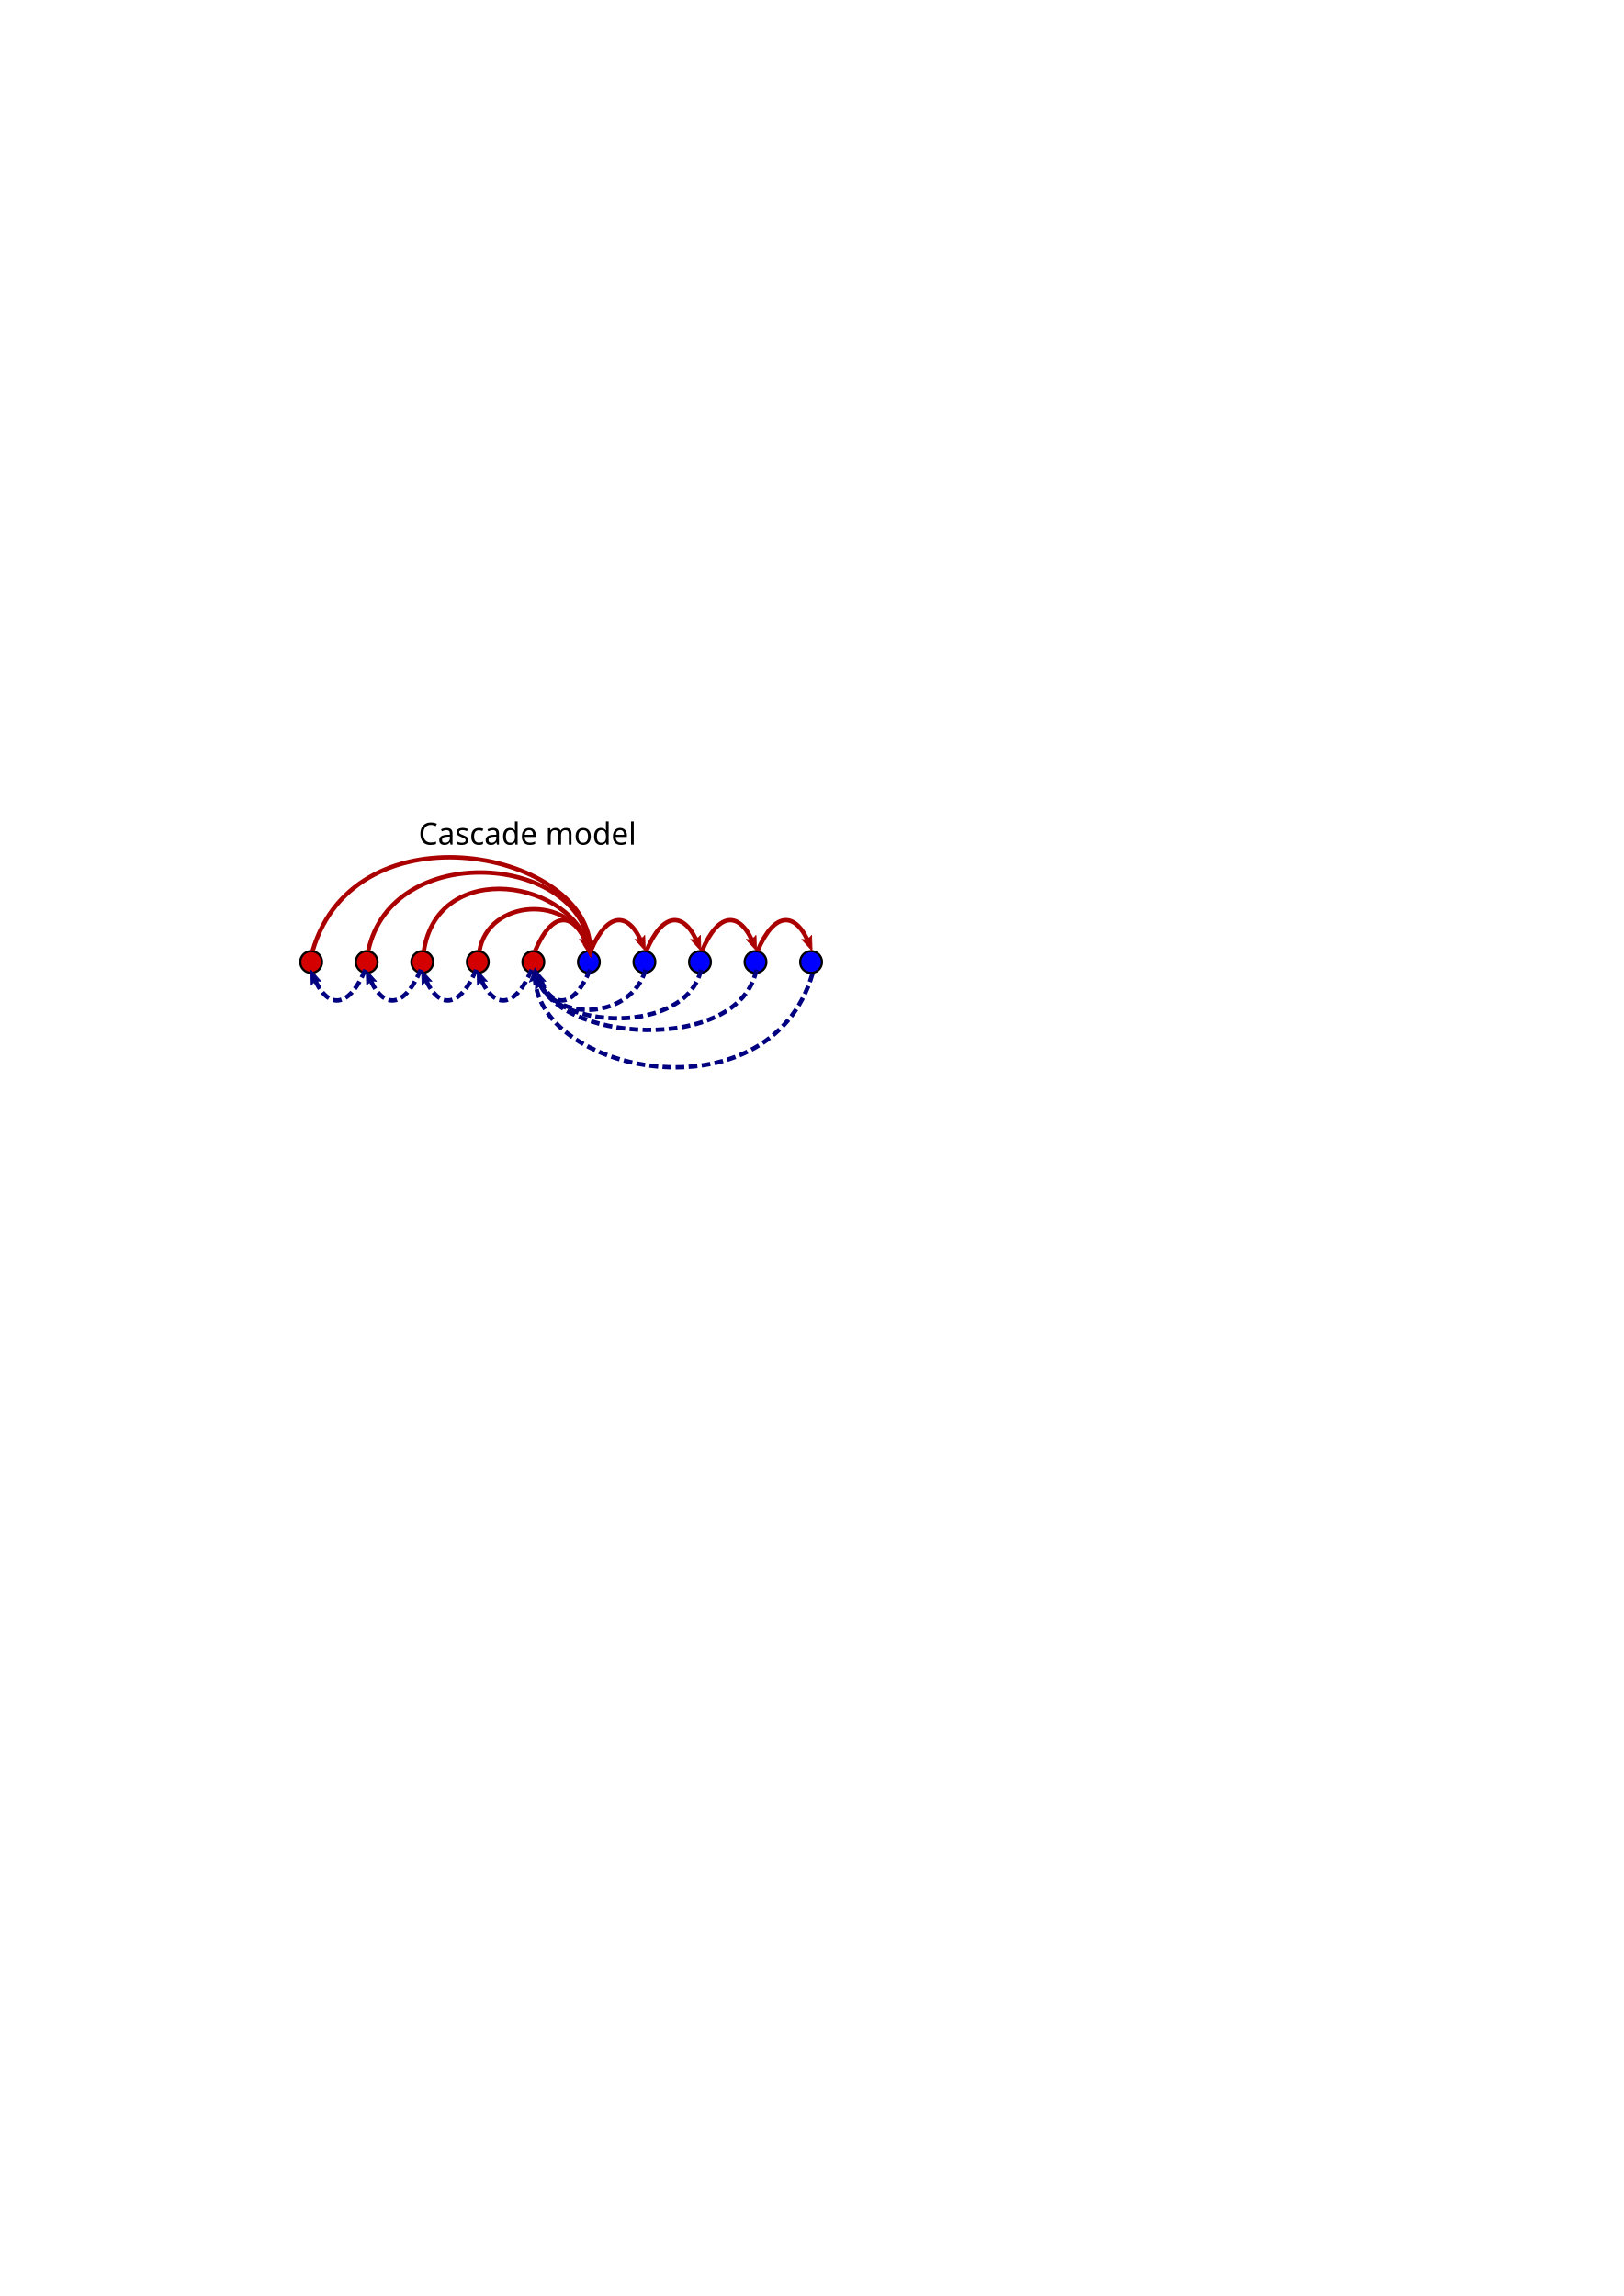
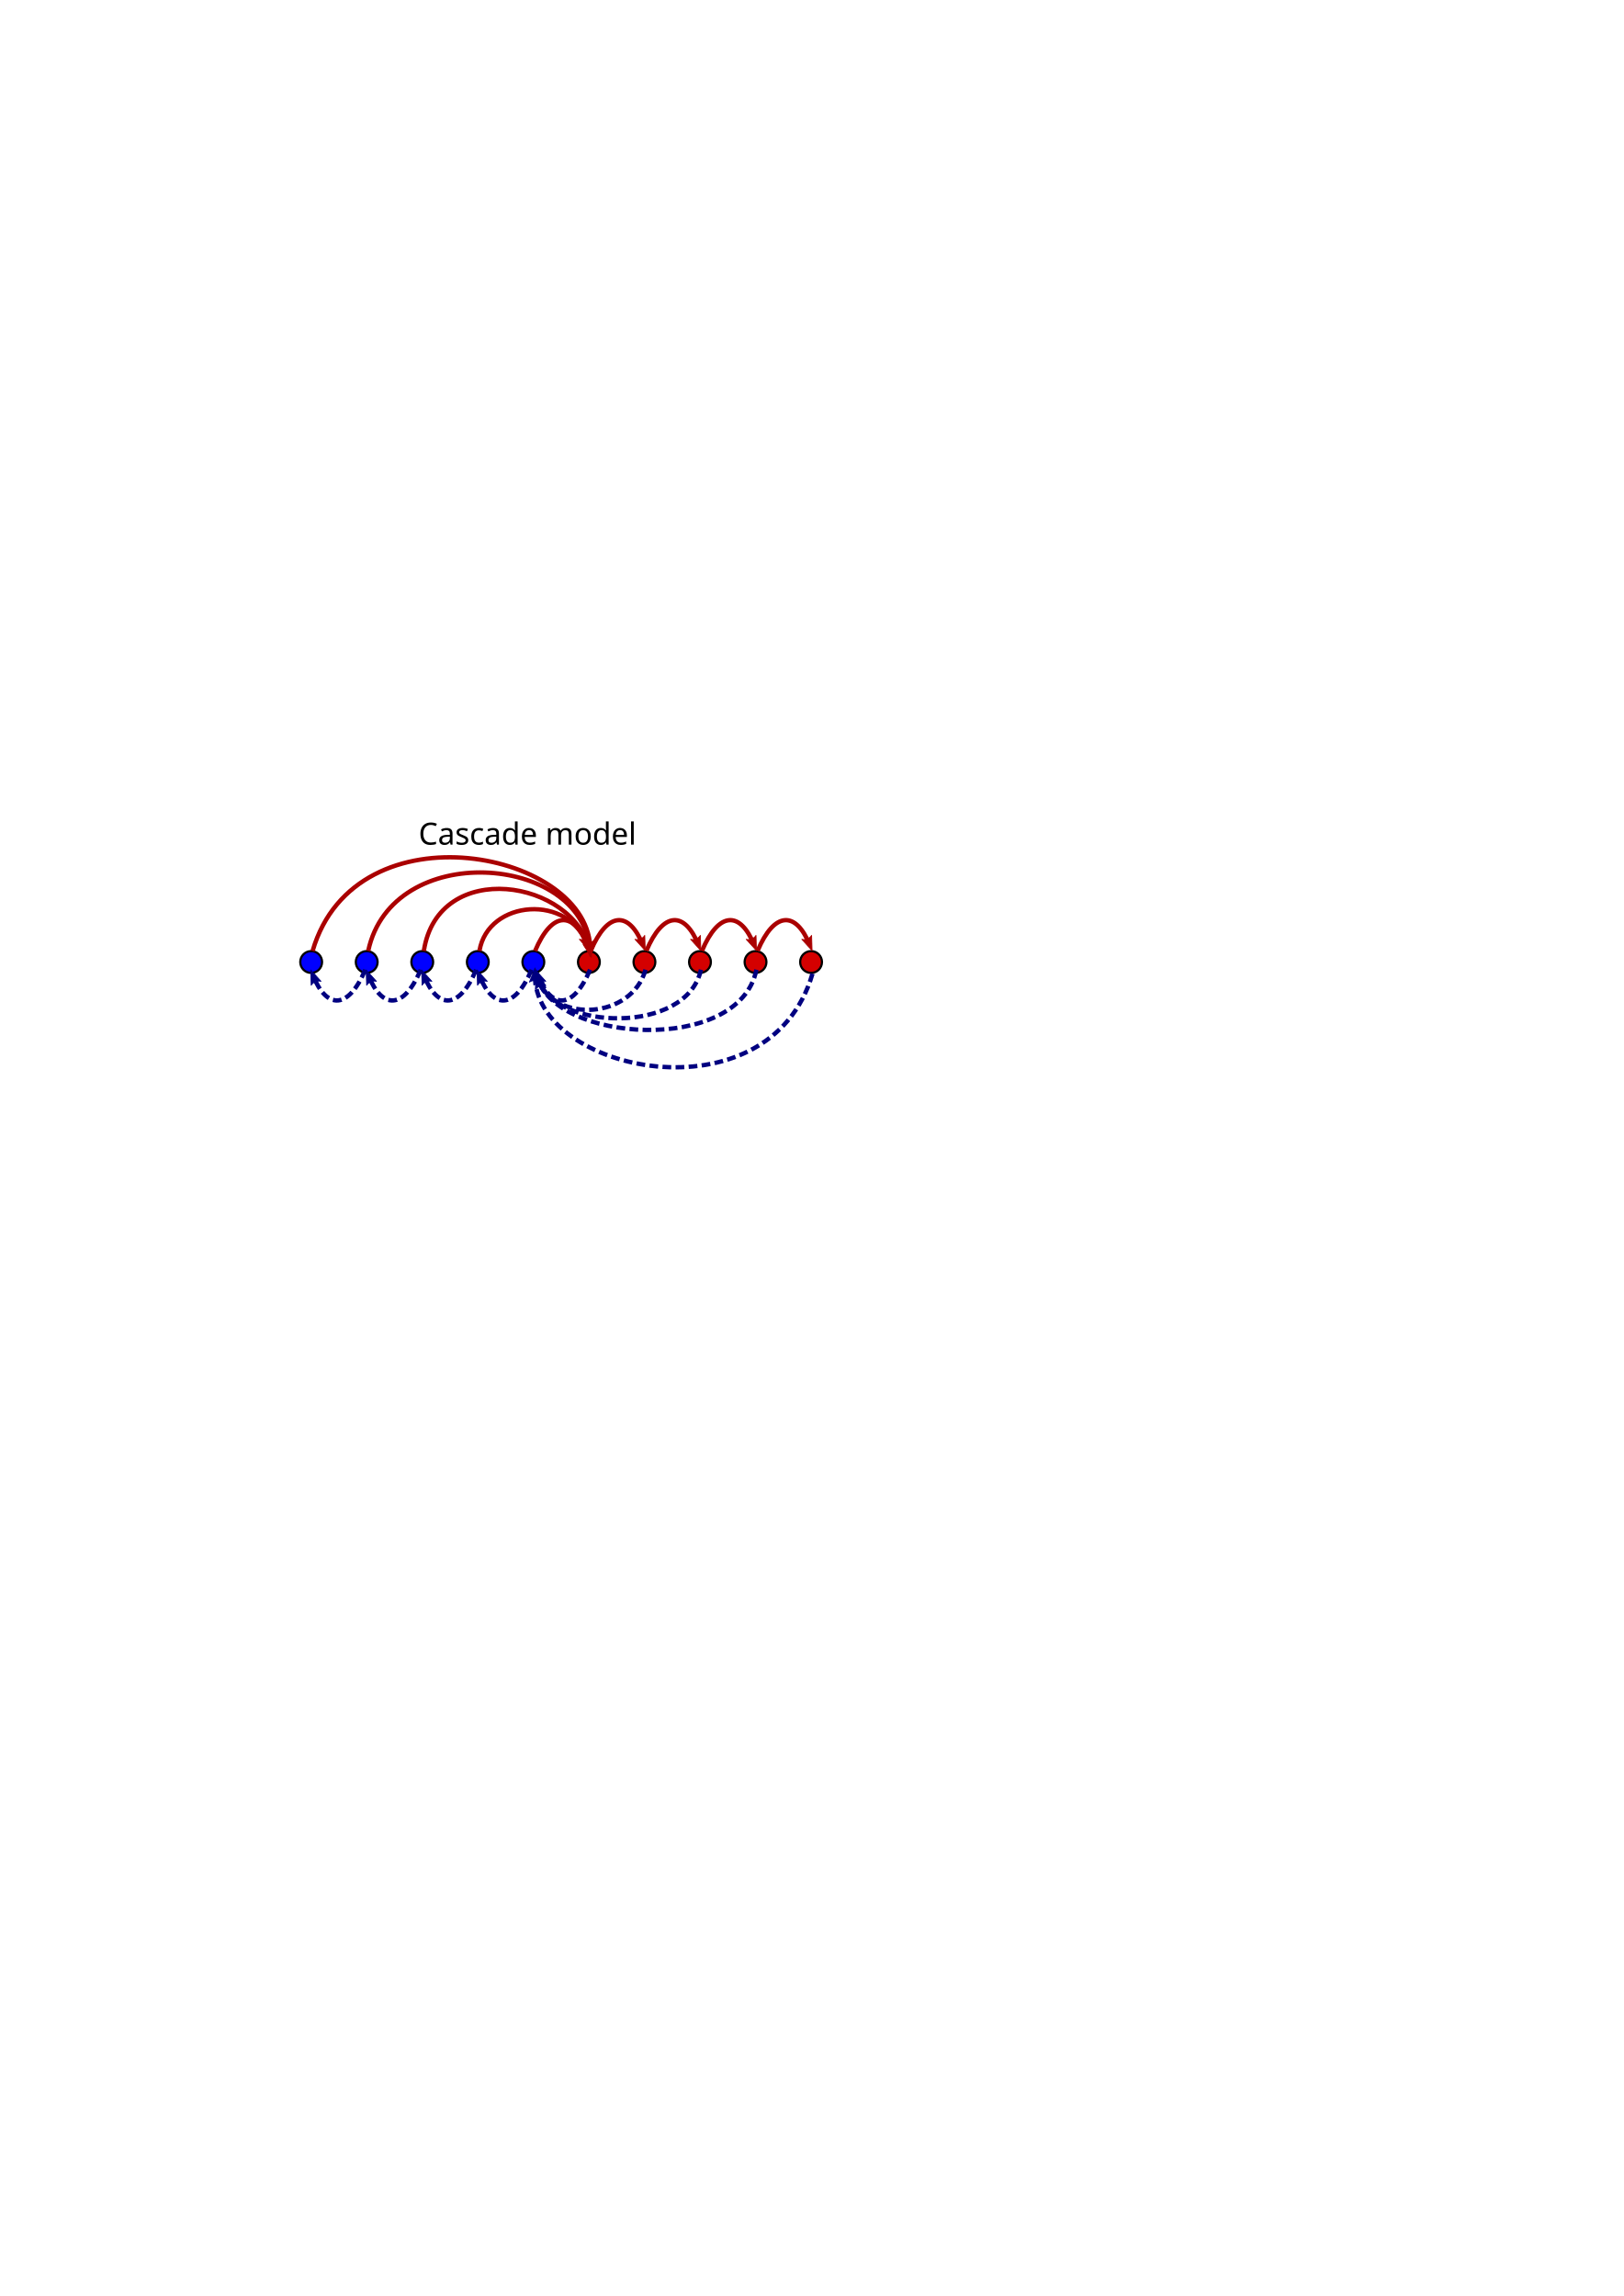
<svg xmlns="http://www.w3.org/2000/svg" width="744.094" height="1052.362" id="svg2" version="1.1">
  <defs id="defs4">
    <marker style="overflow:visible" id="Arrow2Send" refX="0" refY="0" orient="auto">
      <path transform="matrix(-0.3,0,0,-0.3,0.69,0)" d="M 8.719,4.034 -2.207,0.016 8.719,-4.002 c -1.745,2.372 -1.735,5.617 -6e-7,8.035 z" style="font-size:12px;fill-rule:evenodd;stroke-width:0.625;stroke-linejoin:round" id="path4544" />
    </marker>
    <marker style="overflow:visible" id="Arrow2Sstart" refX="0" refY="0" orient="auto">
      <path transform="matrix(0.3,0,0,0.3,-0.69,0)" d="M 8.719,4.034 -2.207,0.016 8.719,-4.002 c -1.745,2.372 -1.735,5.617 -6e-7,8.035 z" style="font-size:12px;fill-rule:evenodd;stroke-width:0.625;stroke-linejoin:round" id="path4541" />
    </marker>
    <marker style="overflow:visible" id="Arrow2Send-4" refX="0" refY="0" orient="auto">
      <path transform="matrix(-0.3,0,0,-0.3,0.69,0)" d="M 8.719,4.034 -2.207,0.016 8.719,-4.002 c -1.745,2.372 -1.735,5.617 -6e-7,8.035 z" style="font-size:12px;fill-rule:evenodd;stroke-width:0.625;stroke-linejoin:round" id="path4544-5" />
    </marker>
    <marker style="overflow:visible" id="Arrow2Send-3" refX="0" refY="0" orient="auto">
      <path transform="matrix(-0.3,0,0,-0.3,0.69,0)" d="M 8.719,4.034 -2.207,0.016 8.719,-4.002 c -1.745,2.372 -1.735,5.617 -6e-7,8.035 z" style="font-size:12px;fill-rule:evenodd;stroke-width:0.625;stroke-linejoin:round" id="path4544-52" />
    </marker>
    <marker style="overflow:visible" id="Arrow2Send-9" refX="0" refY="0" orient="auto">
      <path transform="matrix(-0.3,0,0,-0.3,0.69,0)" d="M 8.719,4.034 -2.207,0.016 8.719,-4.002 c -1.745,2.372 -1.735,5.617 -6e-7,8.035 z" style="font-size:12px;fill-rule:evenodd;stroke-width:0.625;stroke-linejoin:round" id="path4544-4" />
    </marker>
    <marker style="overflow:visible" id="Arrow2Send-0" refX="0" refY="0" orient="auto">
      <path transform="matrix(-0.3,0,0,-0.3,0.69,0)" d="M 8.719,4.034 -2.207,0.016 8.719,-4.002 c -1.745,2.372 -1.735,5.617 -6e-7,8.035 z" style="font-size:12px;fill-rule:evenodd;stroke-width:0.625;stroke-linejoin:round" id="path4544-59" />
    </marker>
    <marker style="overflow:visible" id="Arrow2Send-6" refX="0" refY="0" orient="auto">
      <path transform="matrix(-0.3,0,0,-0.3,0.69,0)" d="M 8.719,4.034 -2.207,0.016 8.719,-4.002 c -1.745,2.372 -1.735,5.617 -6e-7,8.035 z" style="font-size:12px;fill-rule:evenodd;stroke-width:0.625;stroke-linejoin:round" id="path4544-594" />
    </marker>
    <marker style="overflow:visible" id="Arrow2Send-43" refX="0" refY="0" orient="auto">
      <path transform="matrix(-0.3,0,0,-0.3,0.69,0)" d="M 8.719,4.034 -2.207,0.016 8.719,-4.002 c -1.745,2.372 -1.735,5.617 -6e-7,8.035 z" style="font-size:12px;fill-rule:evenodd;stroke-width:0.625;stroke-linejoin:round" id="path4544-54" />
    </marker>
    <marker style="overflow:visible" id="Arrow2Send-41" refX="0" refY="0" orient="auto">
      <path transform="matrix(-0.3,0,0,-0.3,0.69,0)" d="M 8.719,4.034 -2.207,0.016 8.719,-4.002 c -1.745,2.372 -1.735,5.617 -6e-7,8.035 z" style="font-size:12px;fill-rule:evenodd;stroke-width:0.625;stroke-linejoin:round" id="path4544-6" />
    </marker>
    <marker style="overflow:visible" id="Arrow2Send-1" refX="0" refY="0" orient="auto">
      <path transform="matrix(-0.3,0,0,-0.3,0.69,0)" d="M 8.719,4.034 -2.207,0.016 8.719,-4.002 c -1.745,2.372 -1.735,5.617 -6e-7,8.035 z" style="font-size:12px;fill-rule:evenodd;stroke-width:0.625;stroke-linejoin:round" id="path4544-58" />
    </marker>
    <marker style="overflow:visible" id="Arrow2Send-01" refX="0" refY="0" orient="auto">
      <path transform="matrix(-0.3,0,0,-0.3,0.69,0)" d="M 8.719,4.034 -2.207,0.016 8.719,-4.002 c -1.745,2.372 -1.735,5.617 -6e-7,8.035 z" style="font-size:12px;fill-rule:evenodd;stroke-width:0.625;stroke-linejoin:round" id="path4544-40" />
    </marker>
    <marker style="overflow:visible" id="Arrow2Send-91" refX="0" refY="0" orient="auto">
      <path transform="matrix(-0.3,0,0,-0.3,0.69,0)" d="M 8.719,4.034 -2.207,0.016 8.719,-4.002 c -1.745,2.372 -1.735,5.617 -6e-7,8.035 z" style="font-size:12px;fill-rule:evenodd;stroke-width:0.625;stroke-linejoin:round" id="path4544-7" />
    </marker>
    <marker style="overflow:visible" id="Arrow2Send-96" refX="0" refY="0" orient="auto">
      <path transform="matrix(-0.3,0,0,-0.3,0.69,0)" d="M 8.719,4.034 -2.207,0.016 8.719,-4.002 c -1.745,2.372 -1.735,5.617 -6e-7,8.035 z" style="font-size:12px;fill-rule:evenodd;stroke-width:0.625;stroke-linejoin:round" id="path4544-8" />
    </marker>
    <marker style="overflow:visible" id="Arrow2Send-30" refX="0" refY="0" orient="auto">
      <path transform="matrix(-0.3,0,0,-0.3,0.69,0)" d="M 8.719,4.034 -2.207,0.016 8.719,-4.002 c -1.745,2.372 -1.735,5.617 -6e-7,8.035 z" style="font-size:12px;fill-rule:evenodd;stroke-width:0.625;stroke-linejoin:round" id="path4544-2" />
    </marker>
    <marker style="overflow:visible" id="Arrow2Send-92" refX="0" refY="0" orient="auto">
      <path transform="matrix(-0.3,0,0,-0.3,0.69,0)" d="M 8.719,4.034 -2.207,0.016 8.719,-4.002 c -1.745,2.372 -1.735,5.617 -6e-7,8.035 z" style="font-size:12px;fill-rule:evenodd;stroke-width:0.625;stroke-linejoin:round" id="path4544-24" />
    </marker>
    <marker style="overflow:visible" id="Arrow2Send-8" refX="0" refY="0" orient="auto">
      <path transform="matrix(-0.3,0,0,-0.3,0.69,0)" d="M 8.719,4.034 -2.207,0.016 8.719,-4.002 c -1.745,2.372 -1.735,5.617 -6e-7,8.035 z" style="font-size:12px;fill-rule:evenodd;stroke-width:0.625;stroke-linejoin:round" id="path4544-72" />
    </marker>
    <marker style="overflow:visible" id="Arrow2Send-34" refX="0" refY="0" orient="auto">
      <path transform="matrix(-0.3,0,0,-0.3,0.69,0)" d="M 8.719,4.034 -2.207,0.016 8.719,-4.002 c -1.745,2.372 -1.735,5.617 -6e-7,8.035 z" style="font-size:12px;fill-rule:evenodd;stroke-width:0.625;stroke-linejoin:round" id="path4544-3" />
    </marker>
    <marker style="overflow:visible" id="Arrow2Send-32" refX="0" refY="0" orient="auto">
      <path transform="matrix(-0.3,0,0,-0.3,0.69,0)" d="M 8.719,4.034 -2.207,0.016 8.719,-4.002 c -1.745,2.372 -1.735,5.617 -6e-7,8.035 z" style="font-size:12px;fill-rule:evenodd;stroke-width:0.625;stroke-linejoin:round" id="path4544-76" />
    </marker>
    <marker style="overflow:visible" id="Arrow2Send-36" refX="0" refY="0" orient="auto">
      <path transform="matrix(-0.3,0,0,-0.3,0.69,0)" d="M 8.719,4.034 -2.207,0.016 8.719,-4.002 c -1.745,2.372 -1.735,5.617 -6e-7,8.035 z" style="font-size:12px;fill-rule:evenodd;stroke-width:0.625;stroke-linejoin:round" id="path4544-9" />
    </marker>
    <marker style="overflow:visible" id="Arrow2Send-33" refX="0" refY="0" orient="auto">
      <path transform="matrix(-0.3,0,0,-0.3,0.69,0)" d="M 8.719,4.034 -2.207,0.016 8.719,-4.002 c -1.745,2.372 -1.735,5.617 -6e-7,8.035 z" style="font-size:12px;fill-rule:evenodd;stroke-width:0.625;stroke-linejoin:round" id="path4544-0" />
    </marker>
    <marker style="overflow:visible" id="Arrow2SendL" refX="0" refY="0" orient="auto">
      <path transform="matrix(-0.3,0,0,-0.3,0.69,0)" d="M 8.719,4.034 -2.207,0.016 8.719,-4.002 c -1.745,2.372 -1.735,5.617 -6e-7,8.035 z" style="stroke-linejoin:round;font-size:12px;fill-rule:evenodd;stroke:#000080;stroke-width:0.625;fill:#000080" id="path3097" />
    </marker>
    <marker style="overflow:visible" id="Arrow2SendV" refX="0" refY="0" orient="auto">
      <path transform="matrix(-0.3,0,0,-0.3,0.69,0)" d="M 8.719,4.034 -2.207,0.016 8.719,-4.002 c -1.745,2.372 -1.735,5.617 -6e-7,8.035 z" style="stroke-linejoin:round;font-size:12px;fill-rule:evenodd;stroke:#000080;stroke-width:0.625;fill:#000080" id="path3100" />
    </marker>
    <marker style="overflow:visible" id="Arrow2Send8" refX="0" refY="0" orient="auto">
      <path transform="matrix(-0.3,0,0,-0.3,0.69,0)" d="M 8.719,4.034 -2.207,0.016 8.719,-4.002 c -1.745,2.372 -1.735,5.617 -6e-7,8.035 z" style="stroke-linejoin:round;font-size:12px;fill-rule:evenodd;stroke:#000080;stroke-width:0.625;fill:#000080" id="path3103" />
    </marker>
    <marker style="overflow:visible" id="Arrow2Sendr" refX="0" refY="0" orient="auto">
      <path transform="matrix(-0.3,0,0,-0.3,0.69,0)" d="M 8.719,4.034 -2.207,0.016 8.719,-4.002 c -1.745,2.372 -1.735,5.617 -6e-7,8.035 z" style="stroke-linejoin:round;font-size:12px;fill-rule:evenodd;stroke:#000080;stroke-width:0.625;fill:#000080" id="path3106" />
    </marker>
    <marker style="overflow:visible" id="Arrow2SendN" refX="0" refY="0" orient="auto">
      <path transform="matrix(-0.3,0,0,-0.3,0.69,0)" d="M 8.719,4.034 -2.207,0.016 8.719,-4.002 c -1.745,2.372 -1.735,5.617 -6e-7,8.035 z" style="stroke-linejoin:round;font-size:12px;fill-rule:evenodd;stroke:#aa0000;stroke-width:0.625;fill:#aa0000" id="path3109" />
    </marker>
    <marker style="overflow:visible" id="Arrow2Send2" refX="0" refY="0" orient="auto">
      <path transform="matrix(-0.3,0,0,-0.3,0.69,0)" d="M 8.719,4.034 -2.207,0.016 8.719,-4.002 c -1.745,2.372 -1.735,5.617 -6e-7,8.035 z" style="stroke-linejoin:round;font-size:12px;fill-rule:evenodd;stroke:#aa0000;stroke-width:0.625;fill:#aa0000" id="path3112" />
    </marker>
    <marker style="overflow:visible" id="Arrow2Send1" refX="0" refY="0" orient="auto">
      <path transform="matrix(-0.3,0,0,-0.3,0.69,0)" d="M 8.719,4.034 -2.207,0.016 8.719,-4.002 c -1.745,2.372 -1.735,5.617 -6e-7,8.035 z" style="stroke-linejoin:round;font-size:12px;fill-rule:evenodd;stroke:#000080;stroke-width:0.625;fill:#000080" id="path3115" />
    </marker>
    <marker style="overflow:visible" id="Arrow2Sendv" refX="0" refY="0" orient="auto">
      <path transform="matrix(-0.3,0,0,-0.3,0.69,0)" d="M 8.719,4.034 -2.207,0.016 8.719,-4.002 c -1.745,2.372 -1.735,5.617 -6e-7,8.035 z" style="stroke-linejoin:round;font-size:12px;fill-rule:evenodd;stroke:#000080;stroke-width:0.625;fill:#000080" id="path3118" />
    </marker>
    <marker style="overflow:visible" id="Arrow2SendT" refX="0" refY="0" orient="auto">
      <path transform="matrix(-0.3,0,0,-0.3,0.69,0)" d="M 8.719,4.034 -2.207,0.016 8.719,-4.002 c -1.745,2.372 -1.735,5.617 -6e-7,8.035 z" style="stroke-linejoin:round;font-size:12px;fill-rule:evenodd;stroke:#aa0000;stroke-width:0.625;fill:#aa0000" id="path3121" />
    </marker>
    <marker style="overflow:visible" id="Arrow2Sendrl" refX="0" refY="0" orient="auto">
      <path transform="matrix(-0.3,0,0,-0.3,0.69,0)" d="M 8.719,4.034 -2.207,0.016 8.719,-4.002 c -1.745,2.372 -1.735,5.617 -6e-7,8.035 z" style="stroke-linejoin:round;font-size:12px;fill-rule:evenodd;stroke:#aa0000;stroke-width:0.625;fill:#aa0000" id="path3124" />
    </marker>
    <marker style="overflow:visible" id="Arrow2SendrH" refX="0" refY="0" orient="auto">
      <path transform="matrix(-0.3,0,0,-0.3,0.69,0)" d="M 8.719,4.034 -2.207,0.016 8.719,-4.002 c -1.745,2.372 -1.735,5.617 -6e-7,8.035 z" style="stroke-linejoin:round;font-size:12px;fill-rule:evenodd;stroke:#000080;stroke-width:0.625;fill:#000080" id="path3127" />
    </marker>
    <marker style="overflow:visible" id="Arrow2SendH" refX="0" refY="0" orient="auto">
      <path transform="matrix(-0.3,0,0,-0.3,0.69,0)" d="M 8.719,4.034 -2.207,0.016 8.719,-4.002 c -1.745,2.372 -1.735,5.617 -6e-7,8.035 z" style="stroke-linejoin:round;font-size:12px;fill-rule:evenodd;stroke:#aa0000;stroke-width:0.625;fill:#aa0000" id="path3130" />
    </marker>
    <marker style="overflow:visible" id="Arrow2Sendy" refX="0" refY="0" orient="auto">
      <path transform="matrix(-0.3,0,0,-0.3,0.69,0)" d="M 8.719,4.034 -2.207,0.016 8.719,-4.002 c -1.745,2.372 -1.735,5.617 -6e-7,8.035 z" style="stroke-linejoin:round;font-size:12px;fill-rule:evenodd;stroke:#000080;stroke-width:0.625;fill:#000080" id="path3133" />
    </marker>
    <marker style="overflow:visible" id="Arrow2Send1V" refX="0" refY="0" orient="auto">
      <path transform="matrix(-0.3,0,0,-0.3,0.69,0)" d="M 8.719,4.034 -2.207,0.016 8.719,-4.002 c -1.745,2.372 -1.735,5.617 -6e-7,8.035 z" style="stroke-linejoin:round;font-size:12px;fill-rule:evenodd;stroke:#aa0000;stroke-width:0.625;fill:#aa0000" id="path3136" />
    </marker>
    <marker style="overflow:visible" id="Arrow2SendB" refX="0" refY="0" orient="auto">
      <path transform="matrix(-0.3,0,0,-0.3,0.69,0)" d="M 8.719,4.034 -2.207,0.016 8.719,-4.002 c -1.745,2.372 -1.735,5.617 -6e-7,8.035 z" style="stroke-linejoin:round;font-size:12px;fill-rule:evenodd;stroke:#000080;stroke-width:0.625;fill:#000080" id="path3139" />
    </marker>
    <marker style="overflow:visible" id="Arrow2SendTR" refX="0" refY="0" orient="auto">
      <path transform="matrix(-0.3,0,0,-0.3,0.69,0)" d="M 8.719,4.034 -2.207,0.016 8.719,-4.002 c -1.745,2.372 -1.735,5.617 -6e-7,8.035 z" style="stroke-linejoin:round;font-size:12px;fill-rule:evenodd;stroke:#aa0000;stroke-width:0.625;fill:#aa0000" id="path3142" />
    </marker>
    <marker style="overflow:visible" id="Arrow2SendP" refX="0" refY="0" orient="auto">
      <path transform="matrix(-0.3,0,0,-0.3,0.69,0)" d="M 8.719,4.034 -2.207,0.016 8.719,-4.002 c -1.745,2.372 -1.735,5.617 -6e-7,8.035 z" style="stroke-linejoin:round;font-size:12px;fill-rule:evenodd;stroke:#aa0000;stroke-width:0.625;fill:#aa0000" id="path3145" />
    </marker>
    <marker style="overflow:visible" id="Arrow2Send9" refX="0" refY="0" orient="auto">
      <path transform="matrix(-0.3,0,0,-0.3,0.69,0)" d="M 8.719,4.034 -2.207,0.016 8.719,-4.002 c -1.745,2.372 -1.735,5.617 -6e-7,8.035 z" style="stroke-linejoin:round;font-size:12px;fill-rule:evenodd;stroke:#aa0000;stroke-width:0.625;fill:#aa0000" id="path3148" />
    </marker>
    <marker style="overflow:visible" id="Arrow2SendLY" refX="0" refY="0" orient="auto">
      <path transform="matrix(-0.3,0,0,-0.3,0.69,0)" d="M 8.719,4.034 -2.207,0.016 8.719,-4.002 c -1.745,2.372 -1.735,5.617 -6e-7,8.035 z" style="stroke-linejoin:round;font-size:12px;fill-rule:evenodd;stroke:#aa0000;stroke-width:0.625;fill:#aa0000" id="path3378" />
    </marker>
    <marker style="overflow:visible" id="Arrow2SendVx" refX="0" refY="0" orient="auto">
      <path transform="matrix(-0.3,0,0,-0.3,0.69,0)" d="M 8.719,4.034 -2.207,0.016 8.719,-4.002 c -1.745,2.372 -1.735,5.617 -6e-7,8.035 z" style="stroke-linejoin:round;font-size:12px;fill-rule:evenodd;stroke:#aa0000;stroke-width:0.625;fill:#aa0000" id="path3381" />
    </marker>
    <marker style="overflow:visible" id="Arrow2Send8g" refX="0" refY="0" orient="auto">
      <path transform="matrix(-0.3,0,0,-0.3,0.69,0)" d="M 8.719,4.034 -2.207,0.016 8.719,-4.002 c -1.745,2.372 -1.735,5.617 -6e-7,8.035 z" style="stroke-linejoin:round;font-size:12px;fill-rule:evenodd;stroke:#aa0000;stroke-width:0.625;fill:#aa0000" id="path3384" />
    </marker>
    <marker style="overflow:visible" id="Arrow2SendrR" refX="0" refY="0" orient="auto">
      <path transform="matrix(-0.3,0,0,-0.3,0.69,0)" d="M 8.719,4.034 -2.207,0.016 8.719,-4.002 c -1.745,2.372 -1.735,5.617 -6e-7,8.035 z" style="stroke-linejoin:round;font-size:12px;fill-rule:evenodd;stroke:#aa0000;stroke-width:0.625;fill:#aa0000" id="path3387" />
    </marker>
    <marker style="overflow:visible" id="Arrow2SendN0" refX="0" refY="0" orient="auto">
      <path transform="matrix(-0.3,0,0,-0.3,0.69,0)" d="M 8.719,4.034 -2.207,0.016 8.719,-4.002 c -1.745,2.372 -1.735,5.617 -6e-7,8.035 z" style="stroke-linejoin:round;font-size:12px;fill-rule:evenodd;stroke:#000080;stroke-width:0.625;fill:#000080" id="path3390" />
    </marker>
    <marker style="overflow:visible" id="Arrow2Send2y" refX="0" refY="0" orient="auto">
      <path transform="matrix(-0.3,0,0,-0.3,0.69,0)" d="M 8.719,4.034 -2.207,0.016 8.719,-4.002 c -1.745,2.372 -1.735,5.617 -6e-7,8.035 z" style="stroke-linejoin:round;font-size:12px;fill-rule:evenodd;stroke:#000080;stroke-width:0.625;fill:#000080" id="path3393" />
    </marker>
    <marker style="overflow:visible" id="Arrow2Send1r" refX="0" refY="0" orient="auto">
      <path transform="matrix(-0.3,0,0,-0.3,0.69,0)" d="M 8.719,4.034 -2.207,0.016 8.719,-4.002 c -1.745,2.372 -1.735,5.617 -6e-7,8.035 z" style="stroke-linejoin:round;font-size:12px;fill-rule:evenodd;stroke:#aa0000;stroke-width:0.625;fill:#aa0000" id="path3396" />
    </marker>
    <marker style="overflow:visible" id="Arrow2Sendvk" refX="0" refY="0" orient="auto">
      <path transform="matrix(-0.3,0,0,-0.3,0.69,0)" d="M 8.719,4.034 -2.207,0.016 8.719,-4.002 c -1.745,2.372 -1.735,5.617 -6e-7,8.035 z" style="stroke-linejoin:round;font-size:12px;fill-rule:evenodd;stroke:#aa0000;stroke-width:0.625;fill:#aa0000" id="path3399" />
    </marker>
    <marker style="overflow:visible" id="Arrow2SendTv" refX="0" refY="0" orient="auto">
      <path transform="matrix(-0.3,0,0,-0.3,0.69,0)" d="M 8.719,4.034 -2.207,0.016 8.719,-4.002 c -1.745,2.372 -1.735,5.617 -6e-7,8.035 z" style="stroke-linejoin:round;font-size:12px;fill-rule:evenodd;stroke:#000080;stroke-width:0.625;fill:#000080" id="path3402" />
    </marker>
    <marker style="overflow:visible" id="Arrow2Sendrlb" refX="0" refY="0" orient="auto">
      <path transform="matrix(-0.3,0,0,-0.3,0.69,0)" d="M 8.719,4.034 -2.207,0.016 8.719,-4.002 c -1.745,2.372 -1.735,5.617 -6e-7,8.035 z" style="stroke-linejoin:round;font-size:12px;fill-rule:evenodd;stroke:#000080;stroke-width:0.625;fill:#000080" id="path3405" />
    </marker>
    <marker style="overflow:visible" id="Arrow2SendrHW" refX="0" refY="0" orient="auto">
      <path transform="matrix(-0.3,0,0,-0.3,0.69,0)" d="M 8.719,4.034 -2.207,0.016 8.719,-4.002 c -1.745,2.372 -1.735,5.617 -6e-7,8.035 z" style="stroke-linejoin:round;font-size:12px;fill-rule:evenodd;stroke:#aa0000;stroke-width:0.625;fill:#aa0000" id="path3408" />
    </marker>
    <marker style="overflow:visible" id="Arrow2SendHR" refX="0" refY="0" orient="auto">
      <path transform="matrix(-0.3,0,0,-0.3,0.69,0)" d="M 8.719,4.034 -2.207,0.016 8.719,-4.002 c -1.745,2.372 -1.735,5.617 -6e-7,8.035 z" style="stroke-linejoin:round;font-size:12px;fill-rule:evenodd;stroke:#000080;stroke-width:0.625;fill:#000080" id="path3411" />
    </marker>
    <marker style="overflow:visible" id="Arrow2SendyB" refX="0" refY="0" orient="auto">
      <path transform="matrix(-0.3,0,0,-0.3,0.69,0)" d="M 8.719,4.034 -2.207,0.016 8.719,-4.002 c -1.745,2.372 -1.735,5.617 -6e-7,8.035 z" style="stroke-linejoin:round;font-size:12px;fill-rule:evenodd;stroke:#aa0000;stroke-width:0.625;fill:#aa0000" id="path3414" />
    </marker>
    <marker style="overflow:visible" id="Arrow2Send1V9" refX="0" refY="0" orient="auto">
      <path transform="matrix(-0.3,0,0,-0.3,0.69,0)" d="M 8.719,4.034 -2.207,0.016 8.719,-4.002 c -1.745,2.372 -1.735,5.617 -6e-7,8.035 z" style="stroke-linejoin:round;font-size:12px;fill-rule:evenodd;stroke:#000080;stroke-width:0.625;fill:#000080" id="path3417" />
    </marker>
    <marker style="overflow:visible" id="Arrow2SendB0" refX="0" refY="0" orient="auto">
      <path transform="matrix(-0.3,0,0,-0.3,0.69,0)" d="M 8.719,4.034 -2.207,0.016 8.719,-4.002 c -1.745,2.372 -1.735,5.617 -6e-7,8.035 z" style="stroke-linejoin:round;font-size:12px;fill-rule:evenodd;stroke:#aa0000;stroke-width:0.625;fill:#aa0000" id="path3420" />
    </marker>
    <marker style="overflow:visible" id="Arrow2SendTRD" refX="0" refY="0" orient="auto">
      <path transform="matrix(-0.3,0,0,-0.3,0.69,0)" d="M 8.719,4.034 -2.207,0.016 8.719,-4.002 c -1.745,2.372 -1.735,5.617 -6e-7,8.035 z" style="stroke-linejoin:round;font-size:12px;fill-rule:evenodd;stroke:#000080;stroke-width:0.625;fill:#000080" id="path3423" />
    </marker>
    <marker style="overflow:visible" id="Arrow2SendPk" refX="0" refY="0" orient="auto">
      <path transform="matrix(-0.3,0,0,-0.3,0.69,0)" d="M 8.719,4.034 -2.207,0.016 8.719,-4.002 c -1.745,2.372 -1.735,5.617 -6e-7,8.035 z" style="stroke-linejoin:round;font-size:12px;fill-rule:evenodd;stroke:#000080;stroke-width:0.625;fill:#000080" id="path3426" />
    </marker>
    <marker style="overflow:visible" id="Arrow2Send9O" refX="0" refY="0" orient="auto">
      <path transform="matrix(-0.3,0,0,-0.3,0.69,0)" d="M 8.719,4.034 -2.207,0.016 8.719,-4.002 c -1.745,2.372 -1.735,5.617 -6e-7,8.035 z" style="stroke-linejoin:round;font-size:12px;fill-rule:evenodd;stroke:#000080;stroke-width:0.625;fill:#000080" id="path3429" />
    </marker>
    <marker style="overflow:visible" id="Arrow2Send8g-1" refX="0" refY="0" orient="auto">
      <path transform="matrix(-0.3,0,0,-0.3,0.69,0)" d="M 8.719,4.034 -2.207,0.016 8.719,-4.002 c -1.745,2.372 -1.735,5.617 -6e-7,8.035 z" style="font-size:12px;fill:#aa0000;fill-rule:evenodd;stroke:#aa0000;stroke-width:0.625;stroke-linejoin:round" id="path3384-7" />
    </marker>
    <marker style="overflow:visible" id="Arrow2Send8gW" refX="0" refY="0" orient="auto">
      <path transform="matrix(-0.3,0,0,-0.3,0.69,0)" d="M 8.719,4.034 -2.207,0.016 8.719,-4.002 c -1.745,2.372 -1.735,5.617 -6e-7,8.035 z" style="stroke-linejoin:round;font-size:12px;fill-rule:evenodd;stroke:#000080;stroke-width:0.625;fill:#000080" id="path4380" />
    </marker>
  </defs>
  <g id="layer1">
-     <path d="m 190,347.362 a 5,5 0 1 1 -10,0 5,5 0 1 1 10,0 z" id="path2994-3-2-1" style="fill:#0000ff;stroke:#000000;stroke-width:1;stroke-linecap:round;stroke-linejoin:round;stroke-miterlimit:4;stroke-dasharray:none;stroke-dashoffset:0" transform="matrix(-1,0,0,1,556.6883,93.57143)" />
-     <path d="m 190,347.362 a 5,5 0 1 1 -10,0 5,5 0 1 1 10,0 z" id="path2994-3-2-7" style="fill:#0000ff;stroke:#000000;stroke-width:1;stroke-linecap:round;stroke-linejoin:round;stroke-miterlimit:4;stroke-dasharray:none;stroke-dashoffset:0" transform="matrix(-1,0,0,1,531.2338,93.57143)" />
-     <path d="m 190,347.362 a 5,5 0 1 1 -10,0 5,5 0 1 1 10,0 z" id="path2994-3-2-4" style="fill:#0000ff;stroke:#000000;stroke-width:1;stroke-linecap:round;stroke-linejoin:round;stroke-miterlimit:4;stroke-dasharray:none;stroke-dashoffset:0" transform="matrix(-1,0,0,1,480.3247,93.57143)" />
-     <path d="m 190,347.362 a 5,5 0 1 1 -10,0 5,5 0 1 1 10,0 z" id="path2994-3-2-0" style="fill:#0000ff;stroke:#000000;stroke-width:1;stroke-linecap:round;stroke-linejoin:round;stroke-miterlimit:4;stroke-dasharray:none;stroke-dashoffset:0" transform="matrix(-1,0,0,1,505.7792,93.57143)" />
-     <path d="m 190,347.362 a 5,5 0 1 1 -10,0 5,5 0 1 1 10,0 z" id="path2994-3-2-9" style="fill:#0000ff;stroke:#000000;stroke-width:1;stroke-linecap:round;stroke-linejoin:round;stroke-miterlimit:4;stroke-dasharray:none;stroke-dashoffset:0" transform="matrix(-1,0,0,1,454.8701,93.57143)" />
-     <path d="m 190,347.362 a 5,5 0 1 1 -10,0 5,5 0 1 1 10,0 z" id="path2994-4" style="fill:#d40000;stroke:#000000;stroke-width:1;stroke-linecap:round;stroke-linejoin:round;stroke-miterlimit:4;stroke-dasharray:none;stroke-dashoffset:0" transform="matrix(-1,0,0,1,327.5974,93.57143)" />
-     <path d="m 190,347.362 a 5,5 0 1 1 -10,0 5,5 0 1 1 10,0 z" id="path2994-8" style="fill:#d40000;stroke:#000000;stroke-width:1;stroke-linecap:round;stroke-linejoin:round;stroke-miterlimit:4;stroke-dasharray:none;stroke-dashoffset:0" transform="matrix(-1,0,0,1,353.0519,93.57143)" />
-     <path d="m 190,347.362 a 5,5 0 1 1 -10,0 5,5 0 1 1 10,0 z" id="path2994-82" style="fill:#d40000;stroke:#000000;stroke-width:1;stroke-linecap:round;stroke-linejoin:round;stroke-miterlimit:4;stroke-dasharray:none;stroke-dashoffset:0" transform="matrix(-1,0,0,1,378.5065,93.57143)" />
-     <path d="m 190,347.362 a 5,5 0 1 1 -10,0 5,5 0 1 1 10,0 z" id="path2994-45" style="fill:#d40000;stroke:#000000;stroke-width:1;stroke-linecap:round;stroke-linejoin:round;stroke-miterlimit:4;stroke-dasharray:none;stroke-dashoffset:0" transform="matrix(-1,0,0,1,403.961,93.57143)" />
-     <path d="m 190,347.362 a 5,5 0 1 1 -10,0 5,5 0 1 1 10,0 z" id="path2994-5" style="fill:#d40000;stroke:#000000;stroke-width:1;stroke-linecap:round;stroke-linejoin:round;stroke-miterlimit:4;stroke-dasharray:none;stroke-dashoffset:0" transform="matrix(-1,0,0,1,429.4156,93.57143)" />
+     <path d="m 190,347.362 a 5,5 0 1 1 -10,0 5,5 0 1 1 10,0 z" id="path2994-3-2-1" style="fill:#0000ff;stroke:#000000;stroke-width:1;stroke-linecap:round;stroke-linejoin:round;stroke-miterlimit:4;stroke-dasharray:none;stroke-dashoffset:0" transform="translate(-42.40259,93.57143)" />
+     <path d="m 190,347.362 a 5,5 0 1 1 -10,0 5,5 0 1 1 10,0 z" id="path2994-3-2-7" style="fill:#0000ff;stroke:#000000;stroke-width:1;stroke-linecap:round;stroke-linejoin:round;stroke-miterlimit:4;stroke-dasharray:none;stroke-dashoffset:0" transform="translate(-16.94805,93.57143)" />
+     <path d="m 190,347.362 a 5,5 0 1 1 -10,0 5,5 0 1 1 10,0 z" id="path2994-3-2-4" style="fill:#0000ff;stroke:#000000;stroke-width:1;stroke-linecap:round;stroke-linejoin:round;stroke-miterlimit:4;stroke-dasharray:none;stroke-dashoffset:0" transform="translate(33.96105,93.57143)" />
+     <path d="m 190,347.362 a 5,5 0 1 1 -10,0 5,5 0 1 1 10,0 z" id="path2994-3-2-0" style="fill:#0000ff;stroke:#000000;stroke-width:1;stroke-linecap:round;stroke-linejoin:round;stroke-miterlimit:4;stroke-dasharray:none;stroke-dashoffset:0" transform="translate(8.5065,93.57143)" />
+     <path d="m 190,347.362 a 5,5 0 1 1 -10,0 5,5 0 1 1 10,0 z" id="path2994-3-2-9" style="fill:#0000ff;stroke:#000000;stroke-width:1;stroke-linecap:round;stroke-linejoin:round;stroke-miterlimit:4;stroke-dasharray:none;stroke-dashoffset:0" transform="translate(59.41558,93.57143)" />
+     <path d="m 190,347.362 a 5,5 0 1 1 -10,0 5,5 0 1 1 10,0 z" id="path2994-4" style="fill:#d40000;stroke:#000000;stroke-width:1;stroke-linecap:round;stroke-linejoin:round;stroke-miterlimit:4;stroke-dasharray:none;stroke-dashoffset:0" transform="translate(186.6883,93.57143)" />
+     <path d="m 190,347.362 a 5,5 0 1 1 -10,0 5,5 0 1 1 10,0 z" id="path2994-8" style="fill:#d40000;stroke:#000000;stroke-width:1;stroke-linecap:round;stroke-linejoin:round;stroke-miterlimit:4;stroke-dasharray:none;stroke-dashoffset:0" transform="translate(161.2338,93.57143)" />
+     <path d="m 190,347.362 a 5,5 0 1 1 -10,0 5,5 0 1 1 10,0 z" id="path2994-82" style="fill:#d40000;stroke:#000000;stroke-width:1;stroke-linecap:round;stroke-linejoin:round;stroke-miterlimit:4;stroke-dasharray:none;stroke-dashoffset:0" transform="translate(135.7792,93.57143)" />
+     <path d="m 190,347.362 a 5,5 0 1 1 -10,0 5,5 0 1 1 10,0 z" id="path2994-45" style="fill:#d40000;stroke:#000000;stroke-width:1;stroke-linecap:round;stroke-linejoin:round;stroke-miterlimit:4;stroke-dasharray:none;stroke-dashoffset:0" transform="translate(110.3247,93.57143)" />
+     <path d="m 190,347.362 a 5,5 0 1 1 -10,0 5,5 0 1 1 10,0 z" id="path2994-5" style="fill:#d40000;stroke:#000000;stroke-width:1;stroke-linecap:round;stroke-linejoin:round;stroke-miterlimit:4;stroke-dasharray:none;stroke-dashoffset:0" transform="translate(84.87013,93.57143)" />
    <path id="path5894-5" d="m 143.256,435.86 c 19.811,-67.95 128.087,-45.413 127.22,-0.079" style="stroke-linejoin:miter;marker-end:url(#Arrow2Send8g);stroke-opacity:1;stroke:#aa0000;stroke-linecap:butt;stroke-miterlimit:4;stroke-dasharray:none;stroke-width:2;fill:none" />
    <path id="path5894-5-4" d="m 347.157,435.86 c 7.696,-18.279 17.625,-18.423 23.968,-2.651" style="stroke-linejoin:miter;marker-end:url(#Arrow2Sendvk);stroke-opacity:1;stroke:#aa0000;stroke-linecap:butt;stroke-miterlimit:4;stroke-dasharray:none;stroke-width:2;fill:none" />
    <path id="path5894-5-9" d="m 321.669,435.86 c 7.696,-18.279 17.625,-18.423 23.968,-2.651" style="stroke-linejoin:miter;marker-end:url(#Arrow2SendVx);stroke-opacity:1;stroke:#aa0000;stroke-linecap:butt;stroke-miterlimit:4;stroke-dasharray:none;stroke-width:2;fill:none" />
    <path id="path5894-5-93" d="m 296.182,435.86 c 7.696,-18.279 17.625,-18.423 23.968,-2.651" style="stroke-linejoin:miter;marker-end:url(#Arrow2SendB0);stroke-opacity:1;stroke:#aa0000;stroke-linecap:butt;stroke-miterlimit:4;stroke-dasharray:none;stroke-width:2;fill:none" />
    <path id="path5894-5-48" d="m 270.694,435.86 c 7.696,-18.279 17.625,-18.423 23.968,-2.651" style="stroke-linejoin:miter;marker-end:url(#Arrow2SendrR);stroke-opacity:1;stroke:#aa0000;stroke-linecap:butt;stroke-miterlimit:4;stroke-dasharray:none;stroke-width:2;fill:none" />
    <path id="path5894-5-8" d="m 245.206,435.86 c 7.696,-18.279 17.625,-18.423 23.968,-2.651" style="stroke-linejoin:miter;marker-end:url(#Arrow2SendLY);stroke-opacity:1;stroke:#aa0000;stroke-linecap:butt;stroke-miterlimit:4;stroke-dasharray:none;stroke-width:2;fill:none" />
    <path id="path5894-5-2" d="m 219.719,435.86 c 3.86,-23.585 41.357,-26.529 49.689,-2.284" style="stroke-linejoin:miter;marker-end:url(#Arrow2Send1r);stroke-opacity:1;stroke:#aa0000;stroke-linecap:butt;stroke-miterlimit:4;stroke-dasharray:none;stroke-width:2;fill:none" />
    <path id="path5894-5-98" d="m 194.231,435.86 c 6.555,-42.816 68.996,-32.814 76.145,0.288" style="stroke-linejoin:miter;marker-end:url(#Arrow2SendrHW);stroke-opacity:1;stroke:#aa0000;stroke-linecap:butt;stroke-miterlimit:4;stroke-dasharray:none;stroke-width:2;fill:none" />
    <path id="path5894-5-49" d="m 168.743,435.86 c 10.873,-51.101 97.85,-44.429 101.499,-0.814" style="stroke-linejoin:miter;marker-end:url(#Arrow2SendyB);stroke-opacity:1;stroke:#aa0000;stroke-linecap:butt;stroke-miterlimit:4;stroke-dasharray:none;stroke-width:2;fill:none" />
    <path id="path5894-5-1" d="m 167.399,444.446 c -7.696,18.279 -17.625,18.423 -23.968,2.651" style="fill:none;stroke:#000080;stroke-width:2;stroke-linecap:butt;stroke-linejoin:miter;stroke-miterlimit:4;stroke-opacity:1;stroke-dasharray:4, 2;stroke-dashoffset:0;marker-end:url(#Arrow2Send2y)" />
    <path id="path5894-5-1-1" d="m 346.626,444.446 c -7.696,39.266 -94.054,33.482 -100.396,2.651" style="fill:none;stroke:#000080;stroke-width:2;stroke-linecap:butt;stroke-linejoin:miter;stroke-miterlimit:4;stroke-opacity:1;stroke-dasharray:4,2;stroke-dashoffset:0;marker-end:url(#Arrow2SendPk)" />
    <path id="path5894-5-1-19" d="m 321.223,444.446 c -6.515,30.098 -67.575,27.837 -74.675,4.489" style="fill:none;stroke:#000080;stroke-width:2;stroke-linecap:butt;stroke-linejoin:miter;stroke-miterlimit:4;stroke-opacity:1;stroke-dasharray:4, 2;stroke-dashoffset:0;marker-end:url(#Arrow2SendHR)" />
    <path id="path5894-5-1-0" d="m 295.819,444.446 c -6.256,22.601 -41.48,24.756 -49.322,4.489" style="fill:none;stroke:#000080;stroke-width:2;stroke-linecap:butt;stroke-linejoin:miter;stroke-miterlimit:4;stroke-opacity:1;stroke-dasharray:4, 2;stroke-dashoffset:0;marker-end:url(#Arrow2SendTRD)" />
    <path id="path5894-5-1-8" d="m 270.416,444.446 c -7.696,18.279 -17.625,18.423 -23.968,2.651" style="fill:none;stroke:#000080;stroke-width:2;stroke-linecap:butt;stroke-linejoin:miter;stroke-miterlimit:4;stroke-opacity:1;stroke-dasharray:4, 2;stroke-dashoffset:0;marker-end:url(#Arrow2SendTv)" />
    <path id="path5894-5-1-95" d="m 243.609,444.446 c -7.696,18.279 -17.625,18.423 -23.968,2.651" style="fill:none;stroke:#000080;stroke-width:2;stroke-linecap:butt;stroke-linejoin:miter;stroke-miterlimit:4;stroke-opacity:1;stroke-dasharray:4, 2;stroke-dashoffset:0;marker-end:url(#Arrow2SendN0)" />
    <path id="path5894-5-1-191" d="m 218.206,444.446 c -7.696,18.279 -17.625,18.423 -23.968,2.651" style="fill:none;stroke:#000080;stroke-width:2;stroke-linecap:butt;stroke-linejoin:miter;stroke-miterlimit:4;stroke-opacity:1;stroke-dasharray:4, 2;stroke-dashoffset:0;marker-end:url(#Arrow2Send1V9)" />
    <path id="path5894-5-1-15" d="m 192.802,444.446 c -7.696,18.279 -17.625,18.423 -23.968,2.651" style="fill:none;stroke:#000080;stroke-width:2;stroke-linecap:butt;stroke-linejoin:miter;stroke-miterlimit:4;stroke-opacity:1;stroke-dasharray:4, 2;stroke-dashoffset:0;marker-end:url(#Arrow2Send9O)" />
    <text id="text4343" y="387.132" x="191.805" style="font-size:14px;font-style:normal;font-weight:normal;line-height:125%;letter-spacing:0px;word-spacing:0px;fill:#000000;fill-opacity:1;stroke:none;font-family:Sans" xml:space="preserve">
      <tspan y="387.132" x="191.805" id="tspan4345">Cascade model</tspan>
    </text>
    <path id="path5894-5-40" d="m 372.348,446.259 c -19.811,67.95 -128.087,45.413 -127.22,0.079" style="stroke-linejoin:miter;marker-end:url(#Arrow2Send8gW);stroke-opacity:1;stroke-dashoffset:0;stroke:#000080;stroke-linecap:butt;stroke-miterlimit:4;stroke-dasharray:4,2;stroke-width:2;fill:none" />
  </g>
</svg>
